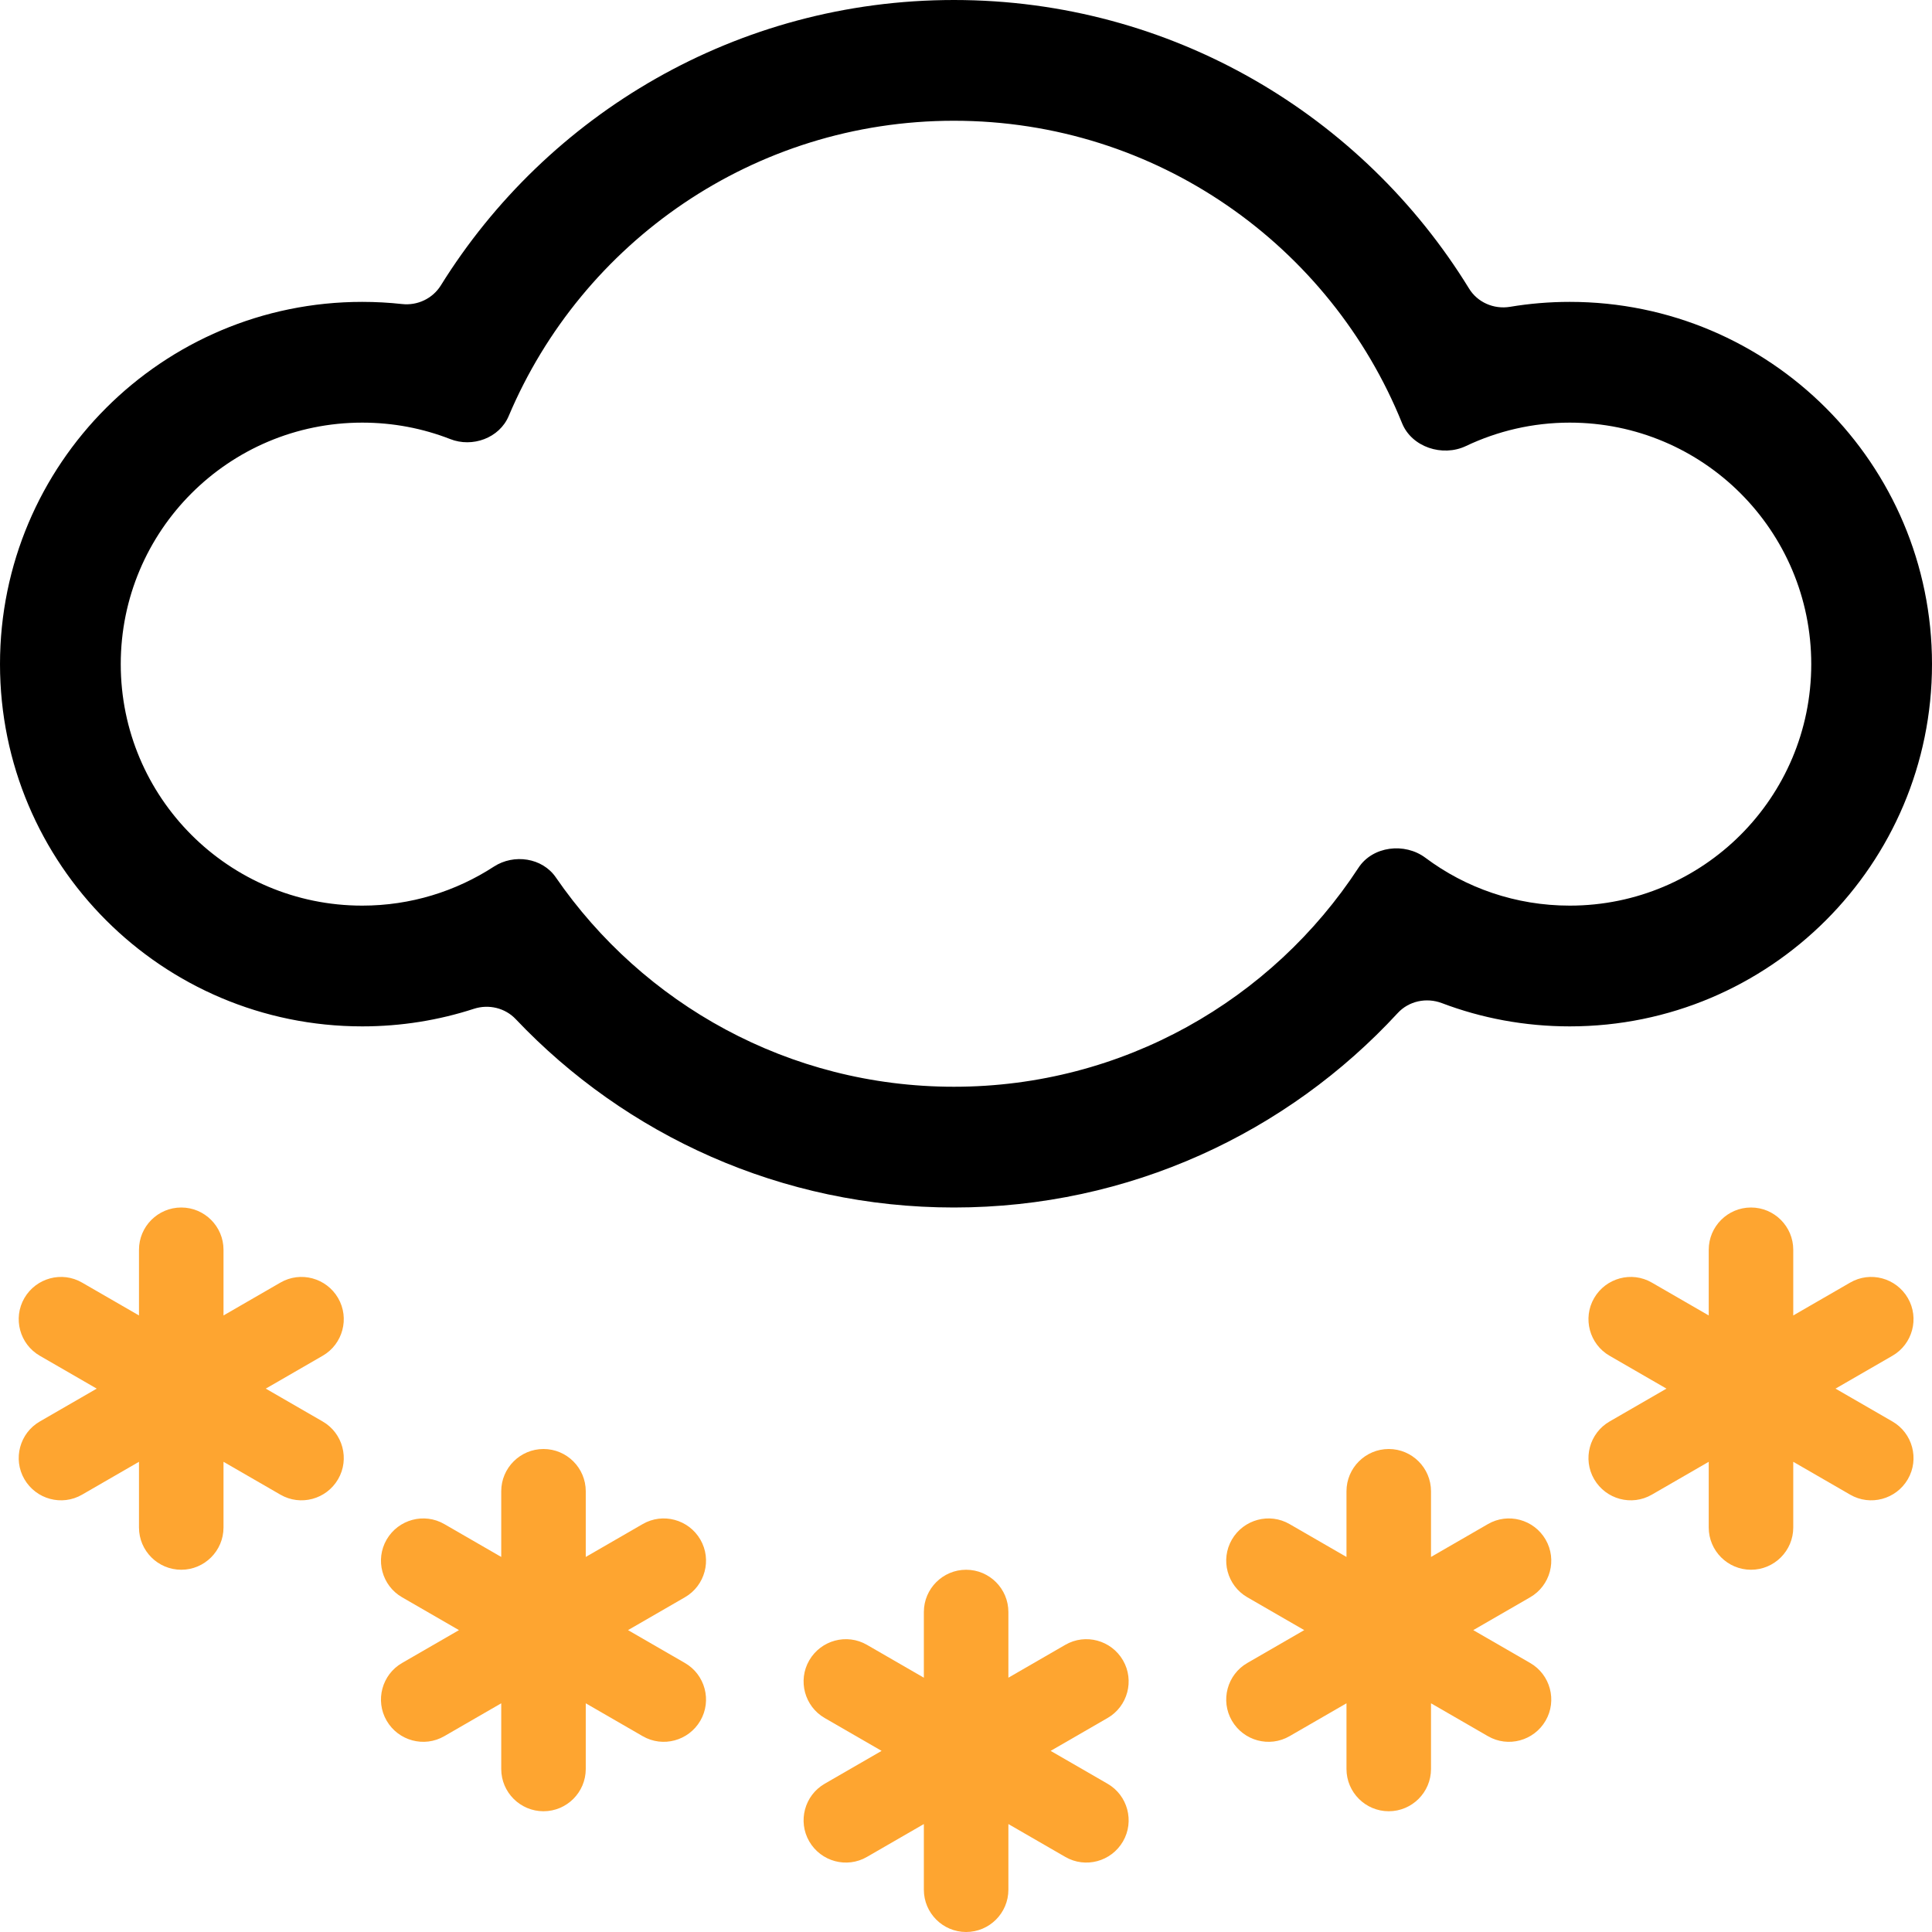
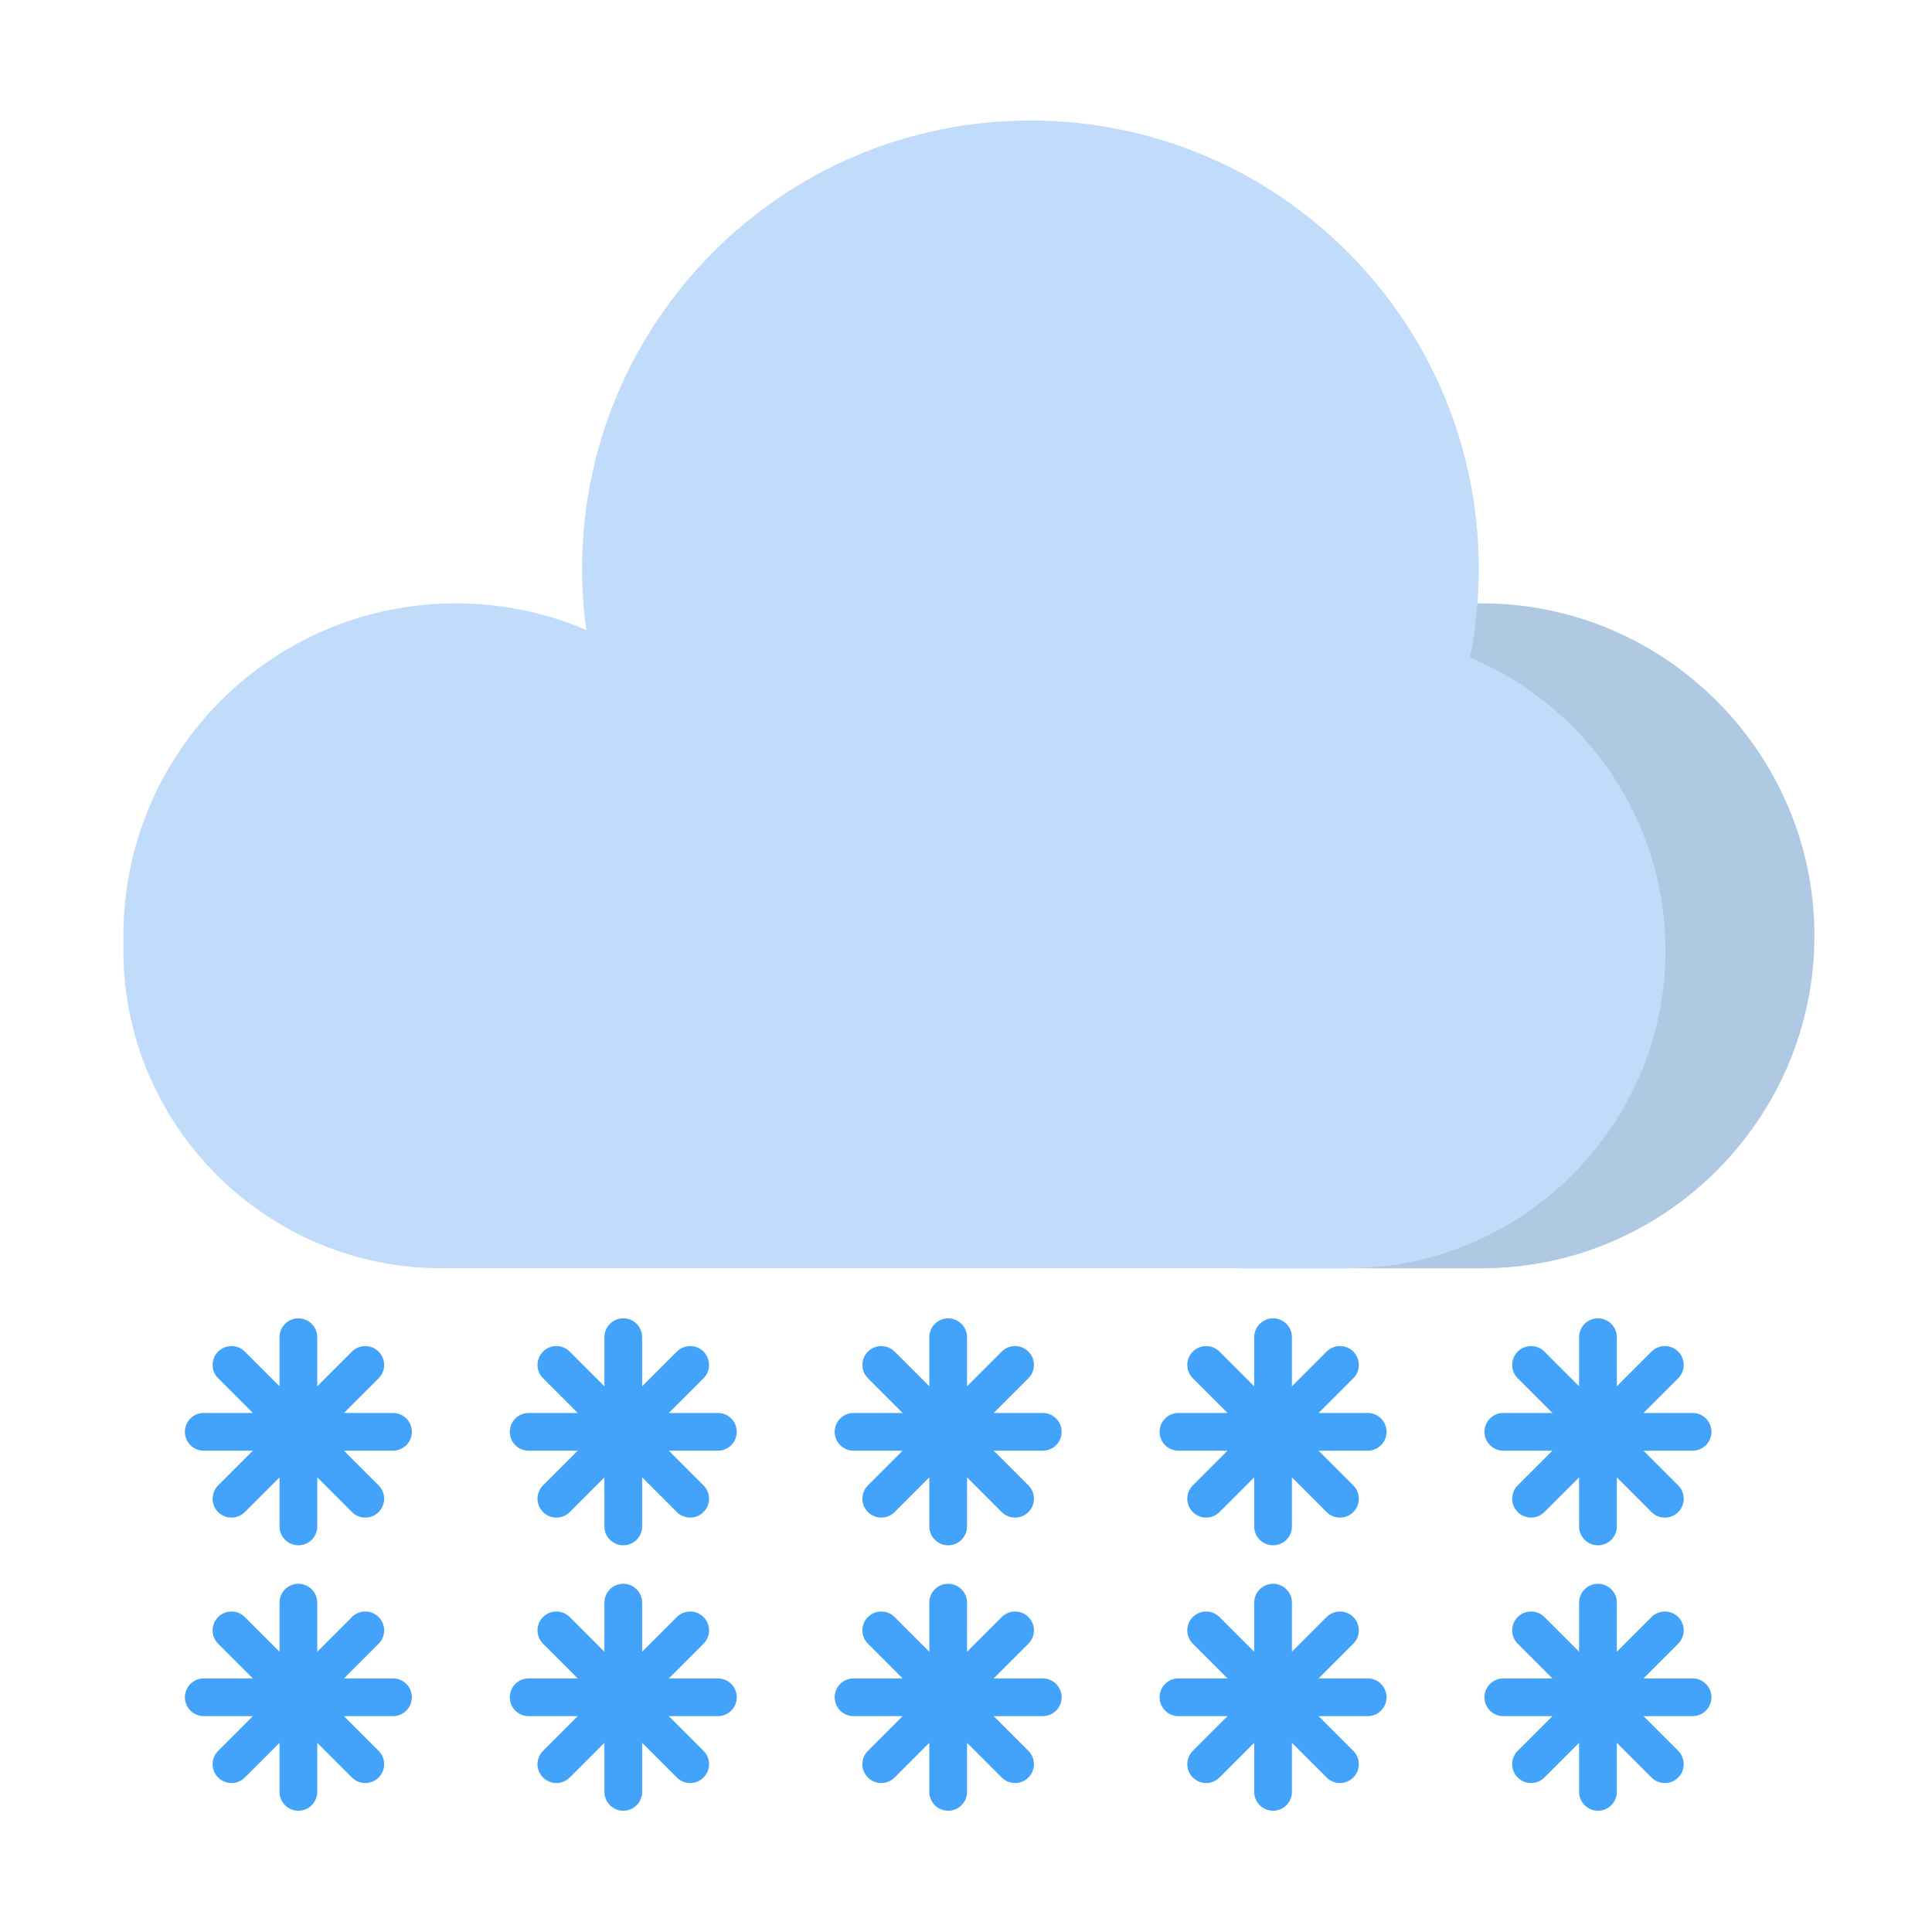
- <svg xmlns="http://www.w3.org/2000/svg" width="16" height="16" viewBox="0 0 16 16" fill="none">
-   <path d="M1.501 10C1.308 10 1.151 10.157 1.151 10.35V10.894L0.68 10.622C0.513 10.525 0.299 10.583 0.202 10.75C0.105 10.917 0.163 11.132 0.33 11.228L0.801 11.5L0.33 11.772C0.163 11.868 0.105 12.083 0.202 12.25C0.299 12.417 0.513 12.475 0.68 12.378L1.151 12.106V12.65C1.151 12.843 1.308 13 1.501 13C1.694 13 1.851 12.843 1.851 12.65V12.106L2.322 12.378C2.489 12.475 2.703 12.417 2.8 12.25C2.897 12.083 2.839 11.868 2.672 11.772L2.201 11.5L2.672 11.228C2.839 11.132 2.897 10.917 2.8 10.75C2.703 10.583 2.489 10.525 2.322 10.622L1.851 10.894V10.35C1.851 10.157 1.694 10 1.501 10Z" fill="#FEA530" />
-   <path d="M14.151 10.35C14.151 10.157 14.308 10 14.501 10C14.694 10 14.851 10.157 14.851 10.35V10.894L15.322 10.622C15.489 10.525 15.703 10.583 15.8 10.75C15.897 10.917 15.839 11.132 15.672 11.228L15.201 11.5L15.672 11.772C15.839 11.868 15.897 12.083 15.8 12.25C15.703 12.417 15.489 12.475 15.322 12.378L14.851 12.106V12.65C14.851 12.843 14.694 13 14.501 13C14.308 13 14.151 12.843 14.151 12.65V12.106L13.68 12.378C13.513 12.475 13.299 12.417 13.202 12.25C13.105 12.083 13.163 11.868 13.33 11.772L13.801 11.5L13.33 11.228C13.163 11.132 13.105 10.917 13.202 10.75C13.299 10.583 13.513 10.525 13.68 10.622L14.151 10.894V10.35Z" fill="#FEA530" />
-   <path d="M7.651 13.35C7.651 13.157 7.808 13 8.001 13C8.194 13 8.351 13.157 8.351 13.35V13.894L8.822 13.622C8.989 13.525 9.203 13.583 9.3 13.75C9.397 13.917 9.339 14.132 9.172 14.228L8.701 14.5L9.172 14.772C9.339 14.868 9.397 15.083 9.3 15.25C9.203 15.417 8.989 15.475 8.822 15.378L8.351 15.106V15.65C8.351 15.843 8.194 16 8.001 16C7.808 16 7.651 15.843 7.651 15.65V15.106L7.18 15.378C7.013 15.475 6.799 15.417 6.702 15.25C6.605 15.083 6.663 14.868 6.83 14.772L7.301 14.5L6.83 14.228C6.663 14.132 6.605 13.917 6.702 13.75C6.799 13.583 7.013 13.525 7.18 13.622L7.651 13.894V13.35Z" fill="#FEA530" />
-   <path d="M4.151 12.35C4.151 12.157 4.308 12 4.501 12C4.694 12 4.851 12.157 4.851 12.35V12.894L5.322 12.622C5.489 12.525 5.703 12.583 5.8 12.75C5.897 12.917 5.839 13.132 5.672 13.228L5.201 13.5L5.672 13.772C5.839 13.868 5.897 14.083 5.8 14.25C5.703 14.417 5.489 14.475 5.322 14.378L4.851 14.106V14.65C4.851 14.843 4.694 15 4.501 15C4.308 15 4.151 14.843 4.151 14.65V14.106L3.68 14.378C3.513 14.475 3.299 14.417 3.202 14.25C3.105 14.083 3.163 13.868 3.33 13.772L3.801 13.5L3.33 13.228C3.163 13.132 3.105 12.917 3.202 12.75C3.299 12.583 3.513 12.525 3.68 12.622L4.151 12.894V12.35Z" fill="#FEA530" />
-   <path d="M11.501 12C11.308 12 11.151 12.157 11.151 12.35V12.894L10.68 12.622C10.513 12.525 10.299 12.583 10.202 12.75C10.105 12.917 10.163 13.132 10.33 13.228L10.801 13.5L10.33 13.772C10.163 13.868 10.105 14.083 10.202 14.25C10.299 14.417 10.513 14.475 10.68 14.378L11.151 14.106V14.65C11.151 14.843 11.308 15 11.501 15C11.694 15 11.851 14.843 11.851 14.65V14.106L12.322 14.378C12.489 14.475 12.703 14.417 12.8 14.25C12.897 14.083 12.839 13.868 12.672 13.772L12.201 13.5L12.672 13.228C12.839 13.132 12.897 12.917 12.8 12.75C12.703 12.583 12.489 12.525 12.322 12.622L11.851 12.894V12.35C11.851 12.157 11.694 12 11.501 12Z" fill="#FEA530" />
-   <path d="M7.9 10C9.353 10 10.662 9.38 11.575 8.39C11.667 8.29 11.812 8.259 11.94 8.307C12.269 8.432 12.627 8.5 13 8.5C14.657 8.5 16 7.157 16 5.5C16 3.843 14.657 2.5 13 2.5C12.832 2.5 12.666 2.514 12.505 2.541C12.371 2.563 12.235 2.504 12.165 2.388C11.285 0.956 9.704 0 7.9 0C6.106 0 4.532 0.945 3.65 2.365C3.582 2.473 3.457 2.532 3.33 2.518C3.221 2.506 3.111 2.5 3 2.5C1.343 2.5 0 3.843 0 5.5C0 7.157 1.343 8.5 3 8.5C3.323 8.5 3.634 8.449 3.926 8.354C4.048 8.315 4.183 8.347 4.271 8.44C5.182 9.401 6.471 10 7.9 10ZM11.805 7.104C11.633 6.975 11.367 7.007 11.25 7.187C10.536 8.279 9.302 9 7.9 9C6.532 9 5.325 8.314 4.603 7.266C4.491 7.103 4.256 7.069 4.09 7.177C3.776 7.381 3.402 7.5 3 7.5C1.895 7.5 1 6.605 1 5.5C1 4.395 1.895 3.5 3 3.5C3.257 3.5 3.502 3.548 3.728 3.636C3.912 3.709 4.136 3.628 4.213 3.445C4.82 2.008 6.242 1 7.9 1C9.58 1 11.018 2.036 11.611 3.504C11.691 3.703 11.946 3.786 12.14 3.694C12.401 3.57 12.692 3.5 13 3.5C14.105 3.5 15 4.395 15 5.5C15 6.605 14.105 7.5 13 7.5C12.552 7.5 12.138 7.353 11.805 7.104Z" fill="black" />
+ <svg xmlns="http://www.w3.org/2000/svg" class="icon" width="200px" height="200.00px" viewBox="0 0 1024 1024" version="1.1">
+   <path d="M785.48 672.21H659.6c-96.91 0-176.21-79.29-176.21-176.21 0-96.91 79.29-176.21 176.21-176.21h125.88c96.91 0 176.21 79.29 176.21 176.21-0.01 96.91-79.3 176.21-176.21 176.21z" fill="#AFC9E2" />
+   <path d="M779.13 348.47c3.05-15.19 4.65-30.9 4.65-46.98 0-131.24-106.39-237.62-237.62-237.62S308.53 170.26 308.53 301.49c0 10.99 0.76 21.79 2.21 32.38-21.22-9.06-44.58-14.08-69.12-14.08-97.32 0-176.21 78.89-176.21 176.21 0 1.31 0.02 2.62 0.05 3.93-0.03 1.3-0.05 2.59-0.05 3.9 0 92.61 75.77 168.37 168.37 168.37H714.4c92.61 0 168.37-75.77 168.37-168.37 0.02-69.71-42.92-129.87-103.64-155.36z" fill="#C0DCFA" />
+   <path d="M724.9 748.9h-26.01l18.39-18.39c3.91-3.9 3.91-10.23 0-14.14-3.9-3.9-10.23-3.9-14.14 0l-18.39 18.39v-26.02c0-5.52-4.48-10-10-10s-10 4.48-10 10v26.02l-18.39-18.39c-3.9-3.9-10.23-3.9-14.14 0s-3.91 10.23 0 14.14l18.39 18.39H624.6c-5.52 0-10 4.48-10 10s4.48 10 10 10h26.01l-18.39 18.39c-3.91 3.9-3.91 10.23 0 14.14 1.95 1.95 4.51 2.93 7.07 2.93s5.12-0.98 7.07-2.93l18.39-18.39v26c0 5.52 4.48 10 10 10 5.53 0 10-4.47 10-10v-26l18.39 18.39c1.95 1.95 4.51 2.93 7.07 2.93s5.12-0.98 7.07-2.93c3.91-3.9 3.91-10.23 0-14.14l-18.39-18.39h26.01c5.52 0 10-4.48 10-10s-4.48-10-10-10zM552.7 748.9h-26.01l18.39-18.39c3.91-3.9 3.91-10.23 0-14.14-3.9-3.9-10.23-3.9-14.14 0l-18.39 18.39v-26.02c0-5.52-4.48-10-10-10s-10 4.48-10 10v26.02l-18.39-18.39c-3.9-3.9-10.23-3.9-14.14 0s-3.91 10.23 0 14.14l18.39 18.39H452.4c-5.52 0-10 4.48-10 10s4.48 10 10 10h26.01l-18.39 18.39c-3.91 3.9-3.91 10.23 0 14.14 1.95 1.95 4.51 2.93 7.07 2.93s5.12-0.98 7.07-2.93l18.39-18.39v26c0 5.52 4.48 10 10 10 5.53 0 10-4.47 10-10v-26l18.39 18.39c1.95 1.95 4.51 2.93 7.07 2.93s5.12-0.98 7.07-2.93c3.91-3.9 3.91-10.23 0-14.14l-18.39-18.39h26.01c5.52 0 10-4.48 10-10s-4.48-10-10-10zM897.1 748.9h-26.01l18.39-18.39c3.91-3.9 3.91-10.23 0-14.14-3.9-3.9-10.23-3.9-14.14 0l-18.39 18.39v-26.02c0-5.52-4.48-10-10-10s-10 4.48-10 10v26.02l-18.39-18.39c-3.9-3.9-10.23-3.9-14.14 0s-3.91 10.23 0 14.14l18.39 18.39H796.8c-5.52 0-10 4.48-10 10s4.48 10 10 10h26.01l-18.39 18.39c-3.91 3.9-3.91 10.23 0 14.14 1.95 1.95 4.51 2.93 7.07 2.93s5.12-0.98 7.07-2.93l18.39-18.39v26c0 5.52 4.48 10 10 10 5.53 0 10-4.47 10-10v-26l18.39 18.39c1.95 1.95 4.51 2.93 7.07 2.93s5.12-0.98 7.07-2.93c3.91-3.9 3.91-10.23 0-14.14l-18.39-18.39h26.01c5.52 0 10-4.48 10-10s-4.48-10-10-10zM208.3 748.9h-26.01l18.39-18.39c3.91-3.9 3.91-10.23 0-14.14-3.9-3.9-10.23-3.9-14.14 0l-18.39 18.39v-26.02c0-5.52-4.48-10-10-10s-10 4.48-10 10v26.02l-18.39-18.39c-3.9-3.9-10.23-3.9-14.14 0s-3.91 10.23 0 14.14l18.39 18.39H108c-5.52 0-10 4.48-10 10s4.48 10 10 10h26.01l-18.39 18.39c-3.91 3.9-3.91 10.23 0 14.14 1.95 1.95 4.51 2.93 7.07 2.93s5.12-0.98 7.07-2.93l18.39-18.39v26c0 5.52 4.48 10 10 10 5.53 0 10-4.47 10-10v-26l18.39 18.39c1.95 1.95 4.51 2.93 7.07 2.93s5.12-0.98 7.07-2.93c3.91-3.9 3.91-10.23 0-14.14l-18.39-18.39h26.01c5.52 0 10-4.48 10-10s-4.48-10-10-10zM380.5 748.9h-26.01l18.39-18.39c3.91-3.9 3.91-10.23 0-14.14-3.9-3.9-10.23-3.9-14.14 0l-18.39 18.39v-26.02c0-5.52-4.48-10-10-10s-10 4.48-10 10v26.02l-18.39-18.39c-3.9-3.9-10.23-3.9-14.14 0s-3.91 10.23 0 14.14l18.39 18.39H280.2c-5.52 0-10 4.48-10 10s4.48 10 10 10h26.01l-18.39 18.39c-3.91 3.9-3.91 10.23 0 14.14 1.95 1.95 4.51 2.93 7.07 2.93s5.12-0.98 7.07-2.93l18.39-18.39v26c0 5.52 4.48 10 10 10 5.53 0 10-4.47 10-10v-26l18.39 18.39c1.95 1.95 4.51 2.93 7.07 2.93s5.12-0.98 7.07-2.93c3.91-3.9 3.91-10.23 0-14.14l-18.39-18.39h26.01c5.52 0 10-4.48 10-10s-4.48-10-10-10zM724.9 889.59h-26.01l18.39-18.39c3.91-3.9 3.91-10.23 0-14.14-3.9-3.9-10.23-3.9-14.14 0l-18.39 18.39v-26.02c0-5.52-4.48-10-10-10s-10 4.48-10 10v26.02l-18.39-18.39c-3.9-3.9-10.23-3.9-14.14 0s-3.91 10.23 0 14.14l18.39 18.39H624.6c-5.52 0-10 4.48-10 10s4.48 10 10 10h26.01l-18.39 18.39c-3.91 3.9-3.91 10.23 0 14.14 1.95 1.95 4.51 2.93 7.07 2.93s5.12-0.98 7.07-2.93l18.39-18.39v26c0 5.52 4.48 10 10 10 5.53 0 10-4.47 10-10v-26l18.39 18.39c1.95 1.95 4.51 2.93 7.07 2.93s5.12-0.98 7.07-2.93c3.91-3.9 3.91-10.23 0-14.14l-18.39-18.39h26.01c5.52 0 10-4.48 10-10s-4.48-10-10-10zM552.7 889.59h-26.01l18.39-18.39c3.91-3.9 3.91-10.23 0-14.14-3.9-3.9-10.23-3.9-14.14 0l-18.39 18.39v-26.02c0-5.52-4.48-10-10-10s-10 4.48-10 10v26.02l-18.39-18.39c-3.9-3.9-10.23-3.9-14.14 0s-3.91 10.23 0 14.14l18.39 18.39H452.4c-5.52 0-10 4.48-10 10s4.48 10 10 10h26.01l-18.39 18.39c-3.91 3.9-3.91 10.23 0 14.14 1.95 1.95 4.51 2.93 7.07 2.93s5.12-0.98 7.07-2.93l18.39-18.39v26c0 5.52 4.48 10 10 10 5.53 0 10-4.47 10-10v-26l18.39 18.39c1.95 1.95 4.51 2.93 7.07 2.93s5.12-0.98 7.07-2.93c3.91-3.9 3.91-10.23 0-14.14l-18.39-18.39h26.01c5.52 0 10-4.48 10-10s-4.48-10-10-10zM897.1 889.59h-26.01l18.39-18.39c3.91-3.9 3.91-10.23 0-14.14-3.9-3.9-10.23-3.9-14.14 0l-18.39 18.39v-26.02c0-5.52-4.48-10-10-10s-10 4.48-10 10v26.02l-18.39-18.39c-3.9-3.9-10.23-3.9-14.14 0s-3.91 10.23 0 14.14l18.39 18.39H796.8c-5.52 0-10 4.48-10 10s4.48 10 10 10h26.01l-18.39 18.39c-3.91 3.9-3.91 10.23 0 14.14 1.95 1.95 4.51 2.93 7.07 2.93s5.12-0.98 7.07-2.93l18.39-18.39v26c0 5.52 4.48 10 10 10 5.53 0 10-4.47 10-10v-26l18.39 18.39c1.95 1.95 4.51 2.93 7.07 2.93s5.12-0.98 7.07-2.93c3.91-3.9 3.91-10.23 0-14.14l-18.39-18.39h26.01c5.52 0 10-4.48 10-10s-4.48-10-10-10zM208.3 889.59h-26.01l18.39-18.39c3.91-3.9 3.91-10.23 0-14.14-3.9-3.9-10.23-3.9-14.14 0l-18.39 18.39v-26.02c0-5.52-4.48-10-10-10s-10 4.48-10 10v26.02l-18.39-18.39c-3.9-3.9-10.23-3.9-14.14 0s-3.91 10.23 0 14.14l18.39 18.39H108c-5.52 0-10 4.48-10 10s4.48 10 10 10h26.01l-18.39 18.39c-3.91 3.9-3.91 10.23 0 14.14 1.95 1.95 4.51 2.93 7.07 2.93s5.12-0.98 7.07-2.93l18.39-18.39v26c0 5.52 4.48 10 10 10 5.53 0 10-4.47 10-10v-26l18.39 18.39c1.95 1.95 4.51 2.93 7.07 2.93s5.12-0.98 7.07-2.93c3.91-3.9 3.91-10.23 0-14.14l-18.39-18.39h26.01c5.52 0 10-4.48 10-10s-4.48-10-10-10zM380.5 889.59h-26.01l18.39-18.39c3.91-3.9 3.91-10.23 0-14.14-3.9-3.9-10.23-3.9-14.14 0l-18.39 18.39v-26.02c0-5.52-4.48-10-10-10s-10 4.48-10 10v26.02l-18.39-18.39c-3.9-3.9-10.23-3.9-14.14 0s-3.91 10.23 0 14.14l18.39 18.39H280.2c-5.52 0-10 4.48-10 10s4.48 10 10 10h26.01l-18.39 18.39c-3.91 3.9-3.91 10.23 0 14.14 1.95 1.95 4.51 2.93 7.07 2.93s5.12-0.98 7.07-2.93l18.39-18.39v26c0 5.52 4.48 10 10 10 5.53 0 10-4.47 10-10v-26l18.39 18.39c1.95 1.95 4.51 2.93 7.07 2.93s5.12-0.98 7.07-2.93c3.91-3.9 3.91-10.23 0-14.14l-18.39-18.39h26.01c5.52 0 10-4.48 10-10s-4.48-10-10-10z" fill="#43A3FB" />
</svg>
